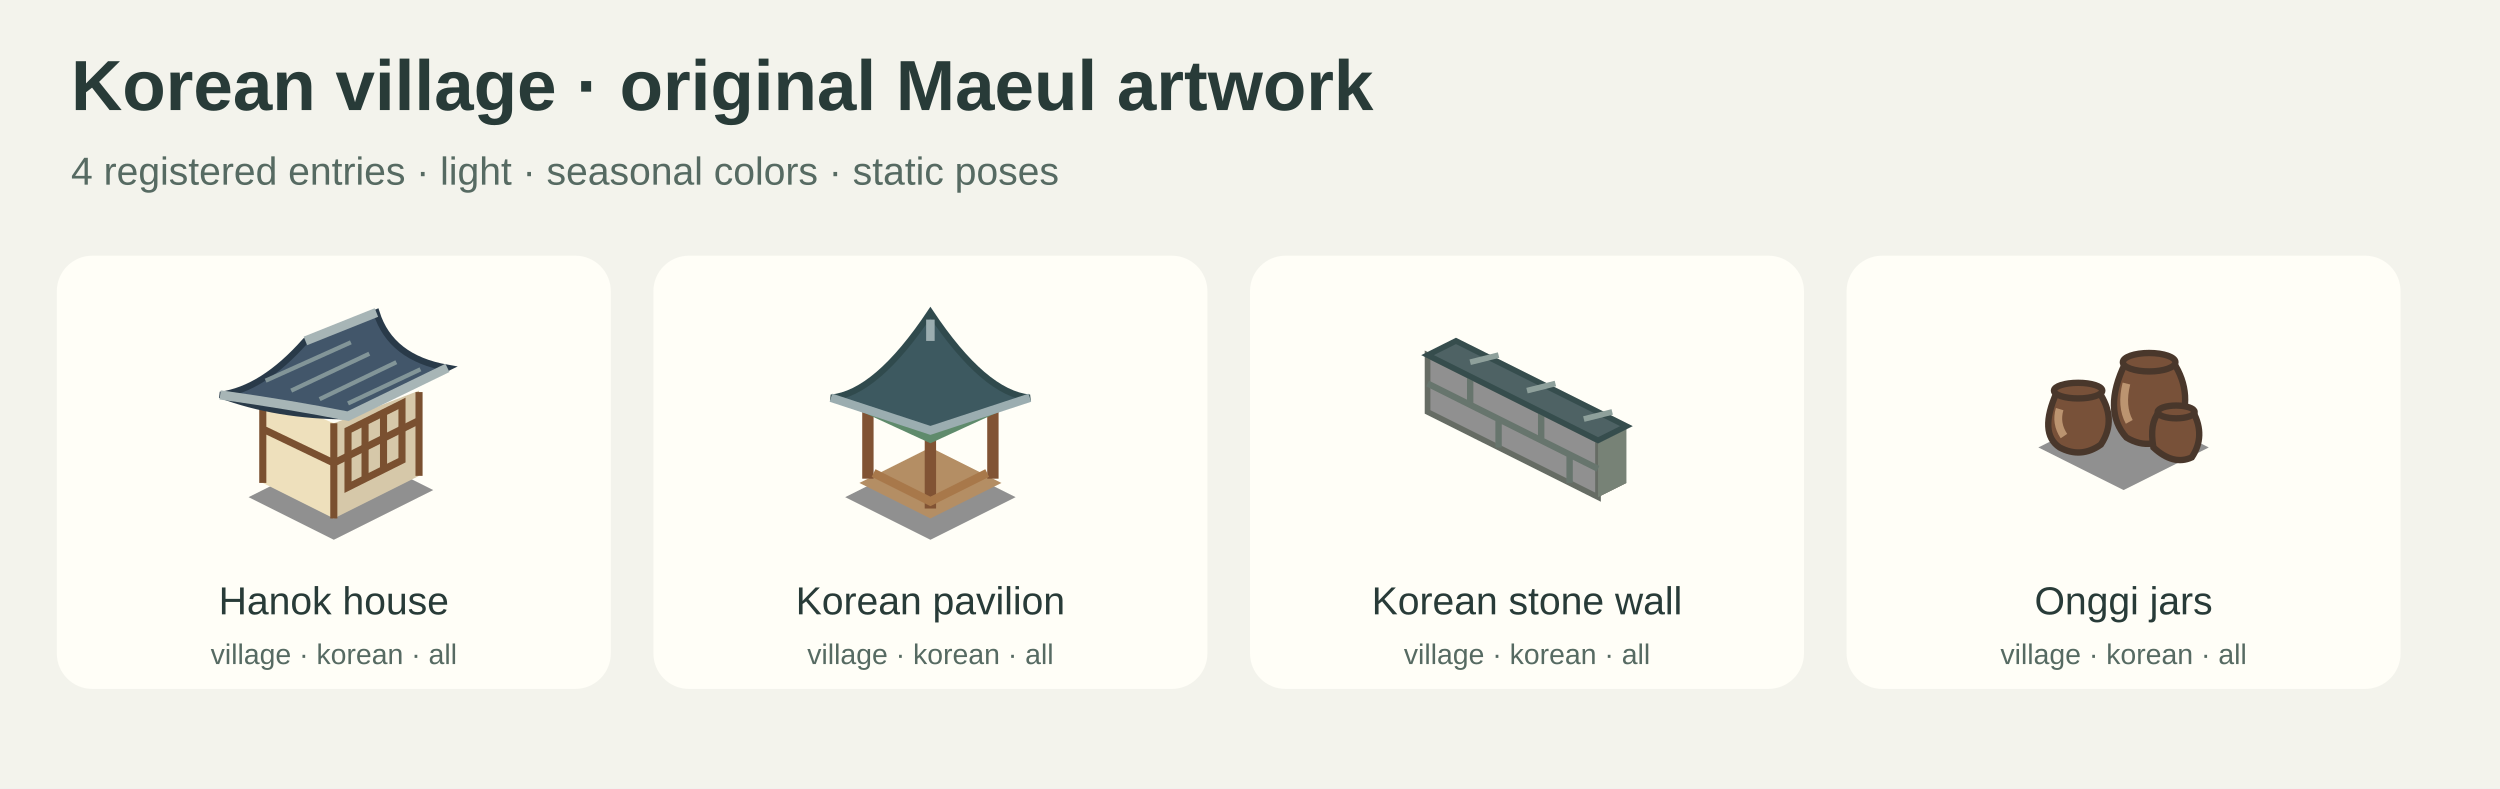
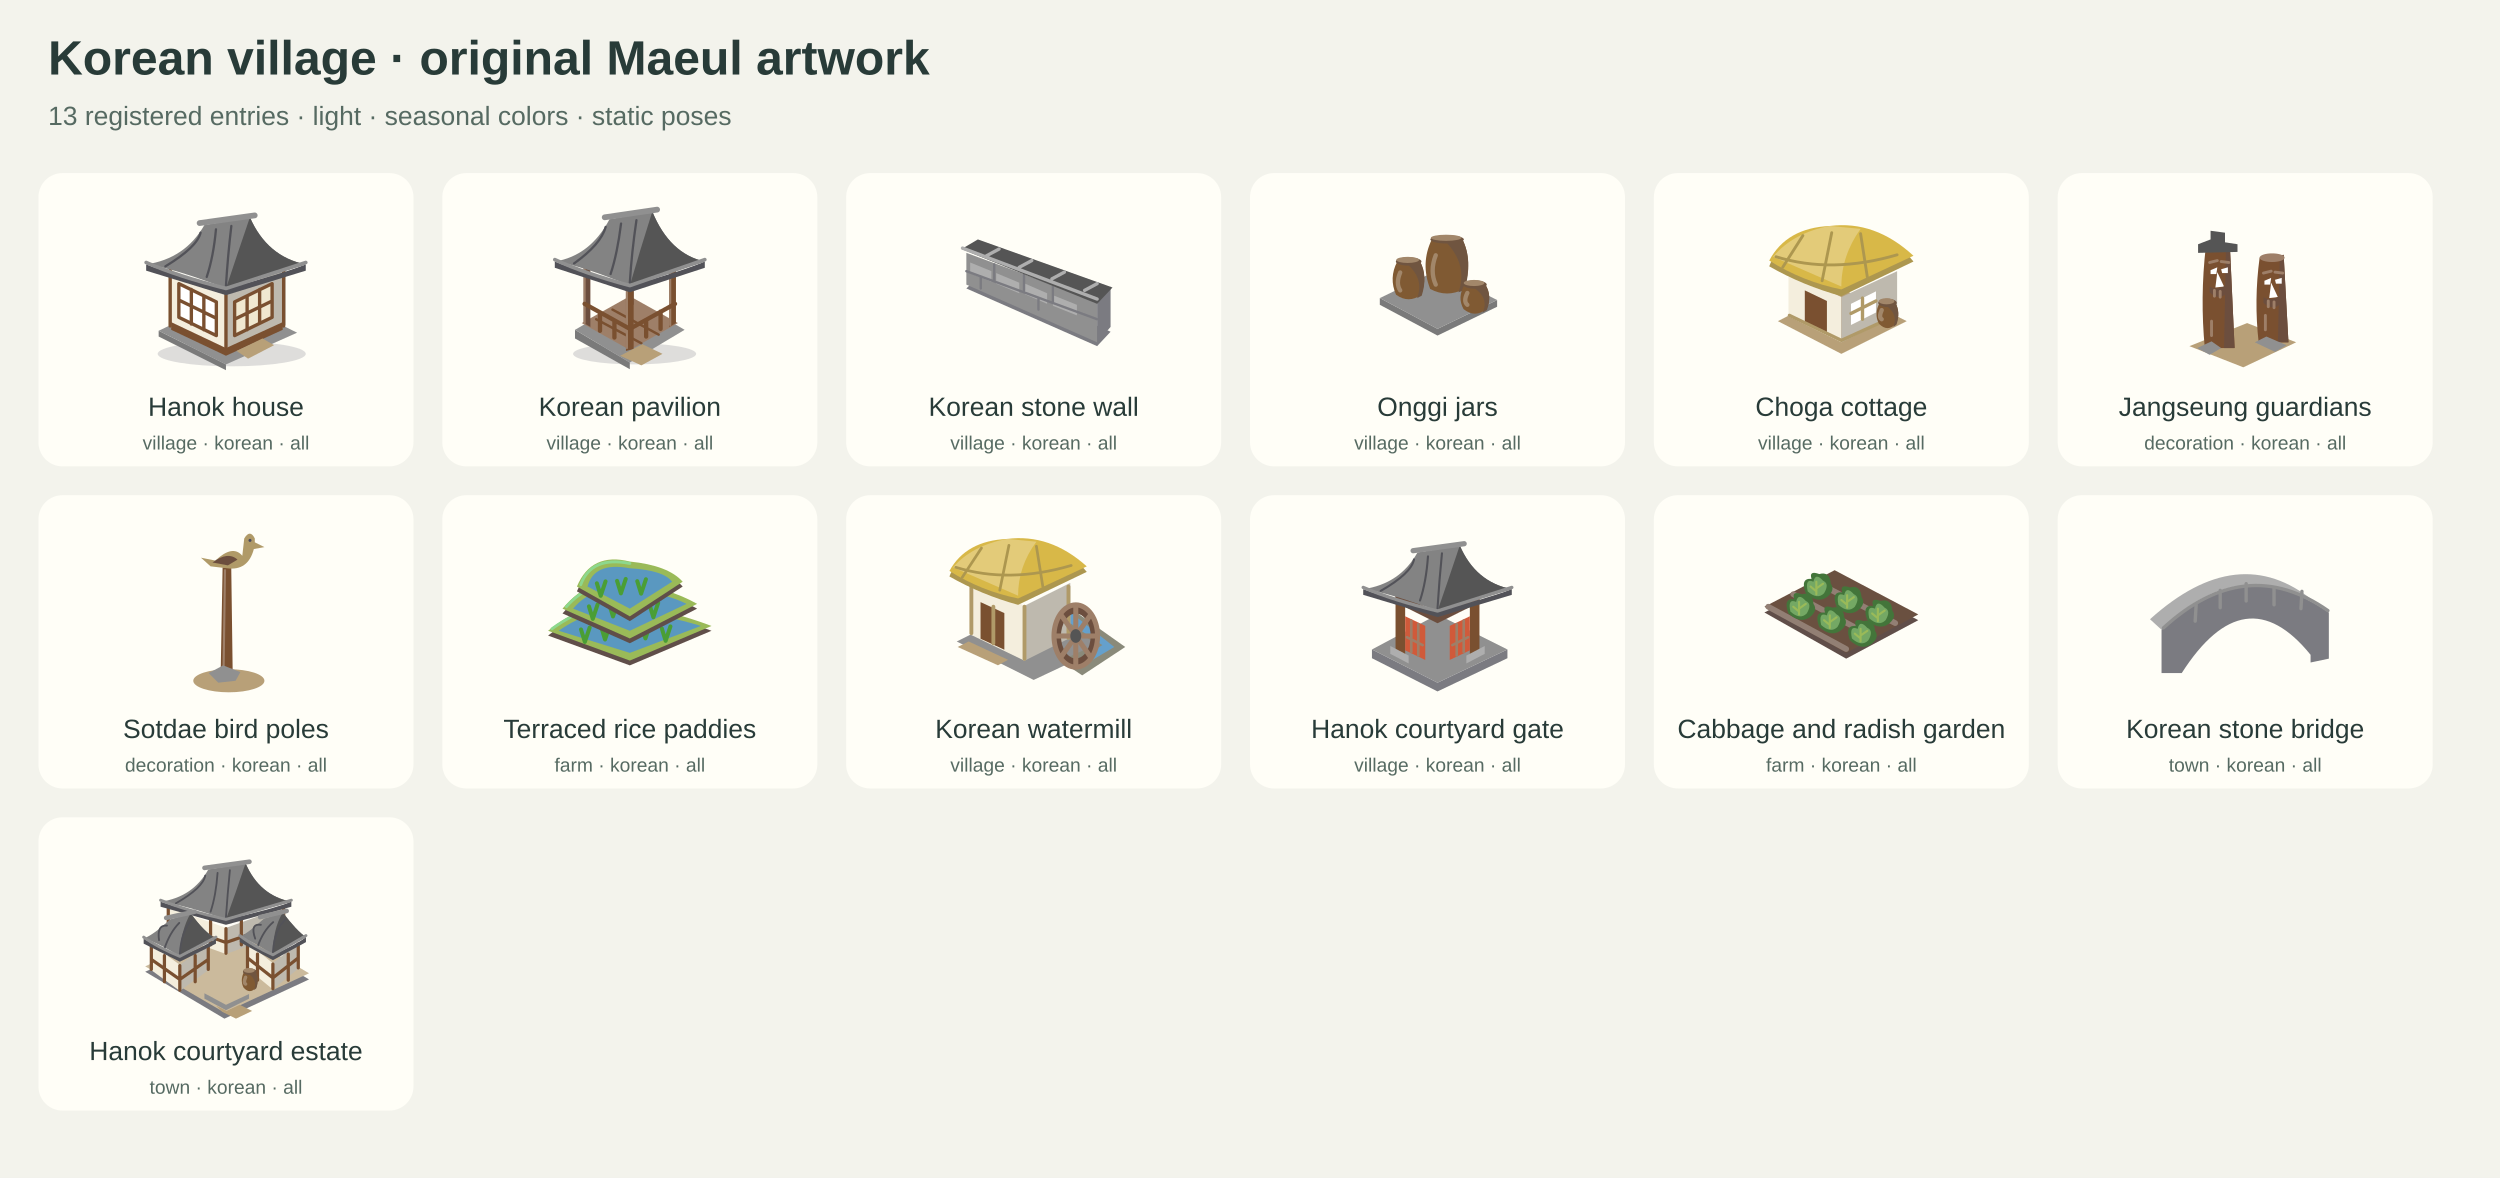
- <svg xmlns="http://www.w3.org/2000/svg" viewBox="0 0 704 222" width="704" height="222" role="img" aria-labelledby="catalog-title catalog-description">
+ <svg xmlns="http://www.w3.org/2000/svg" viewBox="0 0 1040 490" width="1040" height="490" role="img" aria-labelledby="catalog-title catalog-description">
  <rect width="100%" height="100%" fill="#f3f3ec" />
  <g font-family="Arial, sans-serif">
    <text x="20" y="31" font-size="20" font-weight="bold" fill="#283b38">Korean village · original Maeul artwork</text>
-     <text x="20" y="52" font-size="11" fill="#566a62">4 registered entries · light · seasonal colors · static poses</text>
+     <text x="20" y="52" font-size="11" fill="#566a62">13 registered entries · light · seasonal colors · static poses</text>
    <g transform="translate(16,72)" data-catalog-id="hanok">
      <rect width="156" height="122" rx="10" fill="#fffef7" />
      <g transform="translate(78,68) scale(4)">
        <g transform="translate(0,0)" data-style="korean">
-           <path d="M-6,0 L0,3 L7,-0.5 L1,-3.5Z" fill="#909090" />
-           <path d="M-5,-1 L0,1.5 L0,-5.2 L-5,-7.3Z" fill="#eee0bc" />
-           <path d="M0,1.5 L6,-1.5 L6,-7.5 L0,-5.2Z" fill="#d6c8a9" />
-           <g data-part="wooden-lattice" stroke="#7a5030" stroke-width="0.5" fill="none">
-             <path d="M-5,-7 L-5,-1 M0,-5.2 L0,1.5 M6,-7.4 L6,-1.5 M-5,-4.8 L0,-2.4 L6,-5.4" />
-             <path d="M1,-4.7 L4.8,-6.6 L4.8,-2.6 L1,-0.7Z M2.2,-5.3 L2.2,-1.3 M3.5,-6 L3.5,-2" />
-           </g>
-           <g data-part="giwa-roof">
-             <path d="M-8,-7.2 Q-5,-7.6 -2,-11 L3,-13 Q4,-9.8 8,-9.1 L1,-5.7 Q-4,-5.7 -8,-7.2Z" fill="#42566a" stroke="#293a49" stroke-width="0.45" />
-             <path d="M-2,-11 L3,-13 M-8,-7.2 Q-3,-6.5 1,-5.7 L8,-9.1" fill="none" stroke="#a7b5b6" stroke-width="0.65" />
-             <path d="M-4.8,-8.2 L1.2,-10.9 M-3,-7.5 L2.5,-10.1 M-1,-6.9 L4.4,-9.5 M1,-6.6 L6.1,-9" stroke="#829598" stroke-width="0.3" />
+           <g opacity="0.18">
+             <ellipse cx="0.6" cy="1.8" rx="7.7" ry="1.3" fill="#4a4a5e" />
+           </g>
+           <path d="M-7,-0.6 L0,2.9 L7.4,-0.4 L0.1,-4Z" fill="#909090" />
+           <path d="M-7,-0.6 L0,2.9 L0,3.5 L-7,0Z" fill="#7a7a7a" />
+           <path d="M-6,-7.1 L0,-4.3 V1.7 L-6,-1.1Z" fill="#f4eedd" />
+           <path d="M0,-4.3 L6.2,-7.2 V-1.2 L0,1.7Z" fill="#beb9ae" />
+           <path d="M-5.7,-1.5 L0,1.2 L5.9,-1.5 L5.9,-0.7 L0,2 L-5.7,-0.7Z" fill="#7a5030" />
+           <g data-part="wooden-lattice">
+             <path d="M-4.9,-5.5 L-1,-3.6 V-0.1 L-4.9,-2Z" fill="#fff" />
+             <path d="M0.9,-3.6 L4.8,-5.5 V-2 L0.9,-0.1Z" fill="#f0e8d0" />
+             <path d="M-5.8,-6.9 V-1.1 M0,-4.5 V1.7 M6,-7 V-1.1 M-4.9,-5.5 V-2 L-1,-0.1 V-3.6Z M-3.6,-4.9 V-1.3 M-2.3,-4.2 V-0.7 M-4.9,-3.8 L-1,-1.9 M0.9,-3.6 V-0.1 L4.8,-2 V-5.5Z M2.2,-4.2 V-0.7 M3.5,-4.9 V-1.4 M0.9,-1.8 L4.8,-3.7" fill="none" stroke="#7a5030" stroke-width="0.35" stroke-linecap="round" stroke-linejoin="round" />
+           </g>
+           <path d="M1.1,1.5 L3.8,0.2 L5,0.9 L2.3,2.3Z" fill="#b8a078" />
+           <g transform="translate(0,-7.5)" data-style="korean">
+             <g data-part="giwa-roof">
+               <path d="M-8.3,0 Q-4.98,1.25 0,2.5 Q5.81,1 8.3,0 L8.3,0.65 L0,3.2 L-8.3,0.65Z" fill="#525258" />
+               <path d="M-8.3,0 Q-4.24,-0.6 -2.24,-4.1 L2.49,-4.9 Q4.29,-0.8 8.3,0 Q4.98,0.1 0,2.5 Q-5.395,0.4 -8.3,0Z" fill="#838383" />
+               <path d="M2.49,-4.9 Q4.29,-0.8 8.3,0 L0,2.5 Q1.19,-1.1 2.49,-4.9Z" fill="#555555" />
+               <path d="M-2.74,-4.3 L2.99,-5.1" fill="none" stroke="#909090" stroke-width="0.6" stroke-linecap="round" stroke-linejoin="round" />
+               <path d="M-2.64,-3.3 Q-3,-1.8 -6.3,0.2 M-1.04,-3.65 Q-1.3,-0.8 -2,1.3 M0.56,-4 Q0.2,-1 0,2.2" fill="none" stroke="#525258" stroke-width="0.24" stroke-linecap="round" stroke-linejoin="round" />
+               <path d="M-8.3,-0.2 Q-4.98,1.25 0,2.5 L8.3,-0.2" fill="none" stroke="#909090" stroke-width="0.38" stroke-linecap="round" stroke-linejoin="round" />
+             </g>
          </g>
        </g>
      </g>
      <text x="78" y="101" text-anchor="middle" font-size="11" fill="#283b38">Hanok house</text>
      <text x="78" y="115" text-anchor="middle" font-size="8" fill="#566a62">village · korean · all</text>
    </g>
    <g transform="translate(184,72)" data-catalog-id="pavilion">
      <rect width="156" height="122" rx="10" fill="#fffef7" />
      <g transform="translate(78,68) scale(4)">
        <g transform="translate(0,0)" data-style="korean">
-           <path d="M-6,0 L0,3 L6,0 L0,-3Z" fill="#909090" />
-           <path d="M-5,-1 L0,1.5 L5,-1 L0,-3.5Z" fill="#b48e64" />
-           <g data-part="open-pillars" stroke="#815334" stroke-width="0.8">
-             <path d="M-4.4,-1.3 V-7.6 M0,0.8 V-5.6 M4.4,-1.3 V-7.6 M0,-3.4 V-9.4" />
-           </g>
-           <path d="M-5,-6.7 L0,-4.4 L5,-6.7" stroke="#5f8b6c" stroke-width="1.1" fill="none" />
-           <g data-part="giwa-roof">
-             <path d="M-7,-7 Q-3.8,-7.3 0,-13 Q3.8,-7.3 7,-7 L0,-4.7Z" fill="#3d5960" stroke="#304a4d" stroke-width="0.45" />
-             <path d="M-7,-7 L0,-4.7 L7,-7 M0,-12.5 V-11" fill="none" stroke="#9badb0" stroke-width="0.6" />
-           </g>
-           <path d="M-4,-1.7 L0,0.3 L4,-1.7" fill="none" stroke="#a8784a" stroke-width="0.6" />
+           <g opacity="0.18">
+             <ellipse cx="0.5" cy="1.8" rx="6.4" ry="1.1" fill="#4a4a5e" />
+           </g>
+           <path d="M-5.7,-0.7 L0,2.7 L5.7,-0.7 L0,-4Z" fill="#909090" />
+           <path d="M-5.7,-0.7 V0.2 L0,3.4 V2.7Z" fill="#7a7a7a" />
+           <path d="M-5,-1.4 L0,1.4 L5,-1.4 L0,-4.2Z" fill="#9e7f68" />
+           <path d="M-3.5,-1.8 L1.2,0.7 M-1.8,-2.8 L3,-0.2" fill="none" stroke="#7a5030" stroke-width="0.26" stroke-linecap="round" stroke-linejoin="round" />
+           <g data-part="open-pillars">
+             <path d="M-4.8,-8 V-1.4 L-4.1,-1 V-7.7Z M-0.4,-10.1 V-3.5 L0.4,-3.3 V-10Z" fill="#6c4e3e" />
+             <path d="M-0.4,-5.8 V1.5 L0.4,1.3 V-6.1Z M4.1,-7.7 V-1 L4.8,-1.4 V-8Z" fill="#7a5030" />
+             <path d="M-4.7,-7.8 V-1.4 M-0.3,-5.7 V1.2 M4.2,-7.7 V-1.2" fill="none" stroke="#9e7f68" stroke-width="0.22" stroke-linecap="round" stroke-linejoin="round" />
+           </g>
+           <path d="M-4.7,-3.4 L0,-0.8 L4.7,-3.4 M-3.1,-2.5 V-0.6 M-1.6,-1.6 V0.1 M1.7,-1.7 V0 M3.2,-2.6 V-0.8" fill="none" stroke="#7a5030" stroke-width="0.45" stroke-linecap="round" stroke-linejoin="round" />
+           <path d="M-1,2 L1.3,0.8 L3.4,1.8 L1.2,3Z" fill="#b8a078" />
+           <g transform="translate(0,-7.8)" data-style="korean">
+             <g data-part="giwa-roof">
+               <path d="M-7.8,0 Q-4.68,1.25 0,2.5 Q5.46,1 7.8,0 L7.8,0.65 L0,3.2 L-7.8,0.65Z" fill="#525258" />
+               <path d="M-7.8,0 Q-4.11,-0.6 -2.11,-4.4 L2.34,-5.2 Q4.14,-0.8 7.8,0 Q4.68,0.1 0,2.5 Q-5.07,0.4 -7.8,0Z" fill="#838383" />
+               <path d="M2.34,-5.2 Q4.14,-0.8 7.8,0 L0,2.5 Q1.04,-1.1 2.34,-5.2Z" fill="#555555" />
+               <path d="M-2.61,-4.6 L2.84,-5.4" fill="none" stroke="#909090" stroke-width="0.6" stroke-linecap="round" stroke-linejoin="round" />
+               <path d="M-2.51,-3.6 Q-3,-1.8 -5.8,0.2 M-0.91,-3.95 Q-1.3,-0.8 -2,1.3 M0.69,-4.3 Q0.2,-1 0,2.2" fill="none" stroke="#525258" stroke-width="0.24" stroke-linecap="round" stroke-linejoin="round" />
+               <path d="M-7.8,-0.2 Q-4.68,1.25 0,2.5 L7.8,-0.2" fill="none" stroke="#909090" stroke-width="0.38" stroke-linecap="round" stroke-linejoin="round" />
+             </g>
+           </g>
        </g>
      </g>
      <text x="78" y="101" text-anchor="middle" font-size="11" fill="#283b38">Korean pavilion</text>
      <text x="78" y="115" text-anchor="middle" font-size="8" fill="#566a62">village · korean · all</text>
    </g>
    <g transform="translate(352,72)" data-catalog-id="stoneWall">
      <rect width="156" height="122" rx="10" fill="#fffef7" />
      <g transform="translate(78,48) scale(4)">
        <g transform="translate(0,0)" data-style="korean" data-part="stacked-stones">
-           <path d="M-7,-1 L5,5 L7,4 L-5,-2Z" fill="#716f60" />
-           <path d="M-7,-1 V-5 L5,1 V5Z" fill="#909090" stroke="#666c64" stroke-width="0.4" />
-           <path d="M5,1 L7,0 V4 L5,5Z" fill="#778276" />
-           <path d="M-7,-3 L5,3 M-4,-3.5 V-1.5 M1,-1 V1 M-2,-0.5 V1.5 M3,2 V4" stroke="#67756d" stroke-width="0.45" />
-           <path d="M-7,-5 L-5,-6 L7,0 L5,1Z" fill="#4e6264" stroke="#364d4d" stroke-width="0.4" />
-           <path d="M-4,-4.5 L-2,-5 M0,-2.5 L2,-3 M4,-0.5 L6,-1" stroke="#8ea09b" stroke-width="0.4" />
+           <path d="M-7,0 L6.6,6 L8,4.5 L-5.5,-1.5Z" fill="#7b7b81" />
+           <path d="M-7,-3.7 L6.6,1.3 V5.6 L-7,-0.4Z" fill="#909090" />
+           <path d="M6.6,1.3 L8,-0.2 V4 L6.6,5.6Z" fill="#7b7b81" />
+           <path d="M-6.6,-2.7 l2.2,0.9 v1.1 l-2.2,-0.9Z M-3.9,-1.6 l2.4,1 v1.1 l-2.4,-1Z M-0.9,-0.5 l2.3,1 v1.1 l-2.3,-1Z M2,0.7 l2.5,1 v1.1 l-2.5,-1Z" fill="#aeaeae" />
+           <path d="M-7,-1.8 L6.6,3.2 M-4.1,-2.5 v1.6 M-1,-1.4 v1.6 M2,-0.2 v1.6 M-5.5,-1.1 v1.1 M0.5,1.1 v1.1" fill="none" stroke="#7b7b81" stroke-width="0.25" stroke-linecap="round" stroke-linejoin="round" />
+           <path d="M-7.5,-4.1 L-5.8,-5.1 L8.2,-0.1 L6.6,1.6Z" fill="#555555" />
+           <path d="M-7.4,-4.2 L6.6,1.1 M-4.9,-3.4 l1.3,-0.7 M-1.5,-2.2 l1.3,-0.7 M1.9,-1 l1.3,-0.7 M5.3,0.2 l1.3,-0.7" fill="none" stroke="#aeaeae" stroke-width="0.35" stroke-linecap="round" stroke-linejoin="round" />
        </g>
      </g>
      <text x="78" y="101" text-anchor="middle" font-size="11" fill="#283b38">Korean stone wall</text>
      <text x="78" y="115" text-anchor="middle" font-size="8" fill="#566a62">village · korean · all</text>
    </g>
    <g transform="translate(520,72)" data-catalog-id="onggi">
      <rect width="156" height="122" rx="10" fill="#fffef7" />
      <g transform="translate(78,54) scale(4)">
        <g transform="translate(0,0)" data-style="korean" data-part="earthenware-jars">
-           <path d="M-6,0 L0,3 L6,0 L0,-3Z" fill="#909090" />
-           <g fill="#785139" stroke="#49372b" stroke-width="0.45">
-             <path d="M-4.7,-3.9 Q-6,-1 -4.5,0 Q-3,0.8 -1.6,-0.2 Q-0.4,-2 -1.8,-4Z" />
-             <ellipse cx="-3.2" cy="-4" rx="1.7" ry="0.55" />
-             <path d="M0.1,-5.9 Q-1.5,-2.6 0.2,-0.7 Q2,0.4 3.8,-1.2 Q5,-3.7 3.5,-6Z" />
-             <ellipse cx="1.8" cy="-6" rx="1.85" ry="0.65" />
-             <path d="M2.1,0 Q1.8,-1.7 2.5,-2.5 L4.9,-2.5 Q5.8,-0.8 4.8,0.7 Q3.5,1.3 2.1,0Z" />
-             <ellipse cx="3.7" cy="-2.5" rx="1.3" ry="0.45" />
-           </g>
-           <path d="M-4.5,-2.7 Q-4.8,-1.7 -4.2,-0.8 M0.2,-4.5 Q-0.2,-2.9 0.4,-1.8" stroke="#bb9470" stroke-width="0.55" fill="none" />
+           <path d="M-6,-0.5 L0,2.7 L6.2,-0.3 L0,-3.4Z" fill="#909090" />
+           <path d="M-6,-0.5 V0.2 L0,3.4 L6.2,0.4 V-0.3 L0,2.7Z" fill="#7a7a7a" />
+           <g transform="translate(-3,-0.5)" data-style="korean">
+             <path d="M-1.184,-3.8 Q-2.08,-2.09 -1.312,-0.35 Q0,0.6 1.312,-0.35 Q2,-2.28 1.184,-3.8Z" fill="#805a33" />
+             <path d="M0,-3.4 Q1.6,-1.9 0.88,0 L1.36,-0.25 Q2,-2.28 1.184,-3.8Z" fill="#705540" />
+             <ellipse cx="0" cy="-3.8" rx="1.334" ry="0.43" fill="#705540" />
+             <ellipse cx="-0.1" cy="-3.97" rx="1.184" ry="0.32" fill="#a2876a" />
+             <path d="M-0.88,-2.66 Q-1.36,-1.52 -0.88,-0.8" fill="none" stroke="#a2876a" stroke-width="0.45" stroke-linecap="round" stroke-linejoin="round" />
+           </g>
+           <g transform="translate(1,-1.1)" data-style="korean">
+             <path d="M-1.591,-5.5 Q-2.795,-3.025 -1.763,-0.35 Q0,0.6 1.763,-0.35 Q2.688,-3.3 1.591,-5.5Z" fill="#805a33" />
+             <path d="M0,-5.1 Q2.15,-2.75 1.183,0 L1.827,-0.25 Q2.688,-3.3 1.591,-5.5Z" fill="#705540" />
+             <ellipse cx="0" cy="-5.5" rx="1.741" ry="0.43" fill="#705540" />
+             <ellipse cx="-0.1" cy="-5.67" rx="1.591" ry="0.32" fill="#a2876a" />
+             <path d="M-1.183,-3.85 Q-1.827,-2.2 -1.183,-0.8" fill="none" stroke="#a2876a" stroke-width="0.45" stroke-linecap="round" stroke-linejoin="round" />
+           </g>
+           <g transform="translate(3.9,1)" data-style="korean">
+             <path d="M-1.073,-2.9 Q-1.885,-1.595 -1.189,-0.35 Q0,0.6 1.189,-0.35 Q1.812,-1.74 1.073,-2.9Z" fill="#805a33" />
+             <path d="M0,-2.5 Q1.45,-1.45 0.797,0 L1.232,-0.25 Q1.812,-1.74 1.073,-2.9Z" fill="#705540" />
+             <ellipse cx="0" cy="-2.9" rx="1.223" ry="0.43" fill="#705540" />
+             <ellipse cx="-0.1" cy="-3.07" rx="1.073" ry="0.32" fill="#a2876a" />
+             <path d="M-0.797,-2.03 Q-1.232,-1.16 -0.797,-0.8" fill="none" stroke="#a2876a" stroke-width="0.45" stroke-linecap="round" stroke-linejoin="round" />
+           </g>
        </g>
      </g>
      <text x="78" y="101" text-anchor="middle" font-size="11" fill="#283b38">Onggi jars</text>
      <text x="78" y="115" text-anchor="middle" font-size="8" fill="#566a62">village · korean · all</text>
+     </g>
+     <g transform="translate(688,72)" data-catalog-id="choga">
+       <rect width="156" height="122" rx="10" fill="#fffef7" />
+       <g transform="translate(78,64) scale(4)">
+         <g transform="translate(0,0)" data-style="korean" data-part="choga-home">
+           <path d="M-6.6,-0.6 L0,2.8 L6.8,-0.6 L0,-4Z" fill="#b8a078" />
+           <path d="M-5.5,-5.8 L0,-3.1 V1.6 L-5.5,-1.1Z" fill="#f4eedd" />
+           <path d="M0,-3.1 L5.8,-5.8 V-1.2 L0,1.6Z" fill="#beb9ae" />
+           <path d="M-3.8,-3.8 L-1.5,-2.7 V0.6 L-3.8,-0.5Z" fill="#7a5030" />
+           <path d="M1,-2.4 L3.6,-3.7 V-1.5 L1,-0.2Z" fill="#fff" />
+           <path d="M2.2,-3 V-0.8 M1,-1.4 L3.6,-2.7 M-5.4,-1.2 L0,1.4 L5.7,-1.2" fill="none" stroke="#b09a68" stroke-width="0.35" stroke-linecap="round" stroke-linejoin="round" />
+           <g transform="translate(4.8,0)" data-style="korean">
+             <path d="M-0.814,-2.5 Q-1.43,-1.375 -0.902,-0.35 Q0,0.6 0.902,-0.35 Q1.375,-1.5 0.814,-2.5Z" fill="#805a33" />
+             <path d="M0,-2.1 Q1.1,-1.25 0.605,0 L0.935,-0.25 Q1.375,-1.5 0.814,-2.5Z" fill="#705540" />
+             <ellipse cx="0" cy="-2.5" rx="0.964" ry="0.43" fill="#705540" />
+             <ellipse cx="-0.1" cy="-2.67" rx="0.814" ry="0.32" fill="#a2876a" />
+             <path d="M-0.605,-1.75 Q-0.935,-1 -0.605,-0.8" fill="none" stroke="#a2876a" stroke-width="0.45" stroke-linecap="round" stroke-linejoin="round" />
+           </g>
+           <g transform="translate(0,-6.3)" data-style="korean">
+             <g data-part="thatched-roof">
+               <path d="M-7.5,0 Q-6.5,-2.9 -1,-3.7 Q4,-4.9 7.5,-0.5 L0,3.1 Q-4,2 -7.5,0Z" fill="#ad974f" />
+               <path d="M-7.5,-0.6 Q-5.7,-4 -1.2,-4.2 Q3.5,-4.8 7.5,-1.1 L0,2.4 Q-4,1.6 -7.5,-0.6Z" fill="#d8b848" />
+               <path d="M-7.1,-1 Q-5,-3.5 -1.2,-4.2 L2,-3.9 Q0,-1.1 0,2.1Z" fill="#e3cb79" />
+               <path d="M-4,-3.2 L-6.1,0.1 M-1,-3.5 L-2,1.5 M2,-3.4 L2.7,1.1 M-6.8,-1 Q-1,0.8 5.8,-1.2" fill="none" stroke="#ad974f" stroke-width="0.3" stroke-linecap="round" stroke-linejoin="round" />
+             </g>
+           </g>
+         </g>
+       </g>
+       <text x="78" y="101" text-anchor="middle" font-size="11" fill="#283b38">Choga cottage</text>
+       <text x="78" y="115" text-anchor="middle" font-size="8" fill="#566a62">village · korean · all</text>
+     </g>
+     <g transform="translate(856,72)" data-catalog-id="jangseung">
+       <rect width="156" height="122" rx="10" fill="#fffef7" />
+       <g transform="translate(78,72) scale(4)">
+         <g transform="translate(0,0)" data-style="korean" data-part="carved-village-guardians">
+           <path d="M-5.8,0 L-0.2,2.2 L5.3,-0.4 L0.2,-2.4Z" fill="#b8a078" />
+           <g transform="translate(-2.8,0.2)" data-style="korean">
+             <path d="M-1.4,0 Q-1.9,-5.25 -1.3,-10.5 L1.2,-10.8 L1.7,0Z" fill="#7a5030" />
+             <path d="M0.8,-10.7 L1.2,-10.8 L1.7,0 H0.6Z" fill="#6c4e3e" />
+             <path d="M-0.8,-8.1 l0.7,-0.3 l-0.1,0.7 h-0.6Z M0.3,-8.2 l0.7,-0.2 v0.6 h-0.6Z M-0.1,-7.9 l0.7,1.5 l-0.9,0.1Z" fill="#fff" />
+             <path d="M-0.9,-5.8 Q0.2,-4.8 1,-5.9 L0.9,-6.6 Q-0.1,-5.9 -0.9,-6.4Z" fill="#6c4e3e" />
+             <path d="M-0.4,-6 v0.6 M0.2,-5.9 v0.6 M-0.9,-8.9 l0.8,-0.2 M0.3,-9 l0.8,0.1 M-0.7,-2.8 v1.5" fill="none" stroke="#9e7f68" stroke-width="0.3" stroke-linecap="round" stroke-linejoin="round" />
+             <path d="M-2.1,-9.9 L-2.1,-10.8 L-0.8,-11.3 L-0.8,-12.2 L0.7,-12 L0.7,-11 L2,-10.8 V-10Z" fill="#555555" />
+           </g>
+           <g transform="translate(2.8,-0.4)" data-style="korean">
+             <path d="M-1.4,0 Q-1.9,-4.4 -1.3,-8.8 L1.2,-9.1 L1.7,0Z" fill="#7a5030" />
+             <path d="M0.8,-9 L1.2,-9.1 L1.7,0 H0.6Z" fill="#6c4e3e" />
+             <path d="M-0.8,-6.4 l0.7,-0.3 l-0.1,0.7 h-0.6Z M0.3,-6.5 l0.7,-0.2 v0.6 h-0.6Z M-0.1,-6.2 l0.7,1.5 l-0.9,0.1Z" fill="#fff" />
+             <path d="M-0.9,-4.1 Q0.2,-3.1 1,-4.2 L0.9,-4.9 Q-0.1,-4.2 -0.9,-4.7Z" fill="#6c4e3e" />
+             <path d="M-0.4,-4.3 v0.6 M0.2,-4.2 v0.6 M-0.9,-7.2 l0.8,-0.2 M0.3,-7.3 l0.8,0.1 M-0.7,-2.8 v1.5" fill="none" stroke="#9e7f68" stroke-width="0.3" stroke-linecap="round" stroke-linejoin="round" />
+             <ellipse cx="0" cy="-8.8" rx="1.3" ry="0.45" fill="#9e7f68" />
+           </g>
+           <path d="M-5,0.2 L-3.5,-0.5 L-2.5,0.2 L-3.7,0.9Z M1,-0.4 L2.2,-1 L4.3,-0.1 L3.1,0.6Z" fill="#909090" />
+         </g>
+       </g>
+       <text x="78" y="101" text-anchor="middle" font-size="11" fill="#283b38">Jangseung guardians</text>
+       <text x="78" y="115" text-anchor="middle" font-size="8" fill="#566a62">decoration · korean · all</text>
+     </g>
+     <g transform="translate(16,206)" data-catalog-id="sotdae">
+       <rect width="156" height="122" rx="10" fill="#fffef7" />
+       <g transform="translate(78,74) scale(4)">
+         <g transform="translate(0,0)" data-style="korean" data-part="duck-topped-sotdae">
+           <ellipse cx="0.3" cy="0.8" rx="3.7" ry="1.2" fill="#b8a078" />
+           <g transform="translate(0,0)" data-style="korean">
+             <path d="M-0.55,0 L-0.35,-11 L0.55,-11 L0.7,0Z" fill="#7a5030" />
+             <path d="M-0.25,-0.3 L-0.1,-10.7" fill="none" stroke="#9e7f68" stroke-width="0.22" stroke-linecap="round" stroke-linejoin="round" />
+             <g transform="translate(0,-11) scale(1,1)">
+               <path d="M-2.6,-1 L-1.1,-0.7 Q0.7,-2.4 1.7,-1.2 L1.9,-3 Q2.5,-4 3,-3 L3,-2.6 L4,-2.1 L2.9,-1.9 Q2.3,0.4 0.1,0.1 L-1.6,-0.1Z" fill="#b09a68" />
+               <path d="M-1.4,-0.5 Q0.2,-1.7 1.2,-0.8 L0.2,-0.2Z" fill="#6c4e3e" />
+               <ellipse cx="2.5" cy="-2.8" rx="0.16" ry="0.16" fill="#4a4a5e" />
+             </g>
+           </g>
+           <path d="M-1.8,0 L-0.3,-0.8 L1.5,-0.1 L1,0.8 L-0.8,1Z" fill="#909090" />
+         </g>
+       </g>
+       <text x="78" y="101" text-anchor="middle" font-size="11" fill="#283b38">Sotdae bird poles</text>
+       <text x="78" y="115" text-anchor="middle" font-size="8" fill="#566a62">decoration · korean · all</text>
+     </g>
+     <g transform="translate(184,206)" data-catalog-id="riceTerrace">
+       <rect width="156" height="122" rx="10" fill="#fffef7" />
+       <g transform="translate(78,48) scale(4)">
+         <g transform="translate(0,0)" data-style="korean" data-part="contoured-rice-terraces">
+           <g transform="translate(0,2.6)" data-style="korean">
+             <path d="M-8.5,0 Q-4,-3.6 0,-2.6 Q4,-2.2 8.5,-0.5 L0,3.1Z" fill="#604e49" />
+             <path d="M-8.5,-0.5 Q-4,-4.1 0,-3.1 Q4,-2.7 8.5,-1 L0,2.6Z" fill="#9aba58" />
+             <path d="M-7.4,-0.5 Q-3.7,-3.1 0,-2.4 Q3.5,-2.2 7.4,-1 L0,1.8Z" fill="#5a98c0" />
+             <path d="M-4.675,0.661 l-0.4,-1.3 M-4.675,0.661 l0.5,-1.5 M-2.575,0.409 l-0.4,-1.3 M-2.575,0.409 l0.5,-1.5 M-0.475,0.157 l-0.4,-1.3 M-0.475,0.157 l0.5,-1.5 M1.625,0.295 l-0.4,-1.3 M1.625,0.295 l0.5,-1.5 M3.725,0.547 l-0.4,-1.3 M3.725,0.547 l0.5,-1.5" fill="none" stroke="#4a9e35" stroke-width="0.42" stroke-linecap="round" stroke-linejoin="round" />
+             <path d="M-8.1,-0.7 Q-4,-3.7 0,-2.9" fill="none" stroke="#8dd88d" stroke-width="0.3" stroke-linecap="round" stroke-linejoin="round" />
+           </g>
+           <g transform="translate(0,0.3)" data-style="korean">
+             <path d="M-7,0 Q-4,-3.6 0,-2.6 Q4,-2.2 7,-0.5 L0,3.1Z" fill="#604e49" />
+             <path d="M-7,-0.5 Q-4,-4.1 0,-3.1 Q4,-2.7 7,-1 L0,2.6Z" fill="#9aba58" />
+             <path d="M-5.9,-0.5 Q-3.7,-3.1 0,-2.4 Q3.5,-2.2 5.9,-1 L0,1.8Z" fill="#5a98c0" />
+             <path d="M-3.85,0.562 l-0.4,-1.3 M-3.85,0.562 l0.5,-1.5 M-1.75,0.31 l-0.4,-1.3 M-1.75,0.31 l0.5,-1.5 M0.35,0.142 l-0.4,-1.3 M0.35,0.142 l0.5,-1.5 M2.45,0.394 l-0.4,-1.3 M2.45,0.394 l0.5,-1.5" fill="none" stroke="#4a9e35" stroke-width="0.42" stroke-linecap="round" stroke-linejoin="round" />
+             <path d="M-6.6,-0.7 Q-4,-3.7 0,-2.9" fill="none" stroke="#8dd88d" stroke-width="0.3" stroke-linecap="round" stroke-linejoin="round" />
+           </g>
+           <g transform="translate(0,-2)" data-style="korean">
+             <path d="M-5.5,0 Q-4,-3.6 0,-2.6 Q4,-2.2 5.5,-0.5 L0,3.1Z" fill="#604e49" />
+             <path d="M-5.5,-0.5 Q-4,-4.1 0,-3.1 Q4,-2.7 5.5,-1 L0,2.6Z" fill="#9aba58" />
+             <path d="M-4.4,-0.5 Q-3.7,-3.1 0,-2.4 Q3.5,-2.2 4.4,-1 L0,1.8Z" fill="#5a98c0" />
+             <path d="M-3.025,0.463 l-0.4,-1.3 M-3.025,0.463 l0.5,-1.5 M-0.925,0.211 l-0.4,-1.3 M-0.925,0.211 l0.5,-1.5 M1.175,0.241 l-0.4,-1.3 M1.175,0.241 l0.5,-1.5" fill="none" stroke="#4a9e35" stroke-width="0.42" stroke-linecap="round" stroke-linejoin="round" />
+             <path d="M-5.1,-0.7 Q-4,-3.7 0,-2.9" fill="none" stroke="#8dd88d" stroke-width="0.3" stroke-linecap="round" stroke-linejoin="round" />
+           </g>
+         </g>
+       </g>
+       <text x="78" y="101" text-anchor="middle" font-size="11" fill="#283b38">Terraced rice paddies</text>
+       <text x="78" y="115" text-anchor="middle" font-size="8" fill="#566a62">farm · korean · all</text>
+     </g>
+     <g transform="translate(352,206)" data-catalog-id="koreanWatermill">
+       <rect width="156" height="122" rx="10" fill="#fffef7" />
+       <g transform="translate(78,63.14286) scale(3.809524)">
+         <g transform="translate(0,0)" data-style="korean" data-part="water-powered-mill">
+           <path d="M-8.4,-0.6 L0,3.6 L8.7,-0.5 L0,-4.8Z" fill="#909090" />
+           <path d="M3.5,-4.6 L10,0 L5.3,3.1 L2.9,1.5 L6.9,-0.3 L1.2,-4Z" fill="#8a8a7a" />
+           <path d="M4,-3.8 L8.8,0 L5.1,2.2 L4.3,1.7 L7.5,-0.2 L3.1,-3.2Z" fill="#65a0cc" />
+           <path d="M-7,-7.2 L-1,-4.5 V1.5 L-7,-1.4Z" fill="#f4eedd" />
+           <path d="M-1,-4.5 L4,-7 V-1 L-1,1.5Z" fill="#beb9ae" />
+           <path d="M-5.8,-4.9 L-3.2,-3.7 V0.3 L-5.8,-0.9Z" fill="#7a5030" />
+           <path d="M-6.8,-6.9 V-1.5 M-1,-4.4 V1.3 M3.8,-6.6 V-1 M-4.4,-4.4 V-0.4" fill="none" stroke="#b09a68" stroke-width="0.42" stroke-linecap="round" stroke-linejoin="round" />
+           <g transform="translate(-1.7,-7.7)" data-style="korean">
+             <g data-part="thatched-roof">
+               <path d="M-7.5,0 Q-6.5,-2.8 -1,-3.6 Q4,-4.8 7.5,-0.5 L0,3.1 Q-4,2 -7.5,0Z" fill="#ad974f" />
+               <path d="M-7.5,-0.6 Q-5.7,-3.9 -1.2,-4.1 Q3.5,-4.7 7.5,-1.1 L0,2.4 Q-4,1.6 -7.5,-0.6Z" fill="#d8b848" />
+               <path d="M-7.1,-1 Q-5,-3.4 -1.2,-4.1 L2,-3.8 Q0,-1.1 0,2.1Z" fill="#e3cb79" />
+               <path d="M-4,-3.1 L-6.1,0.1 M-1,-3.4 L-2,1.5 M2,-3.3 L2.7,1.1 M-6.8,-1 Q-1,0.8 5.8,-1.2" fill="none" stroke="#ad974f" stroke-width="0.3" stroke-linecap="round" stroke-linejoin="round" />
+             </g>
+           </g>
+           <g transform="translate(4.6,-1.2)" data-style="korean">
+             <path d="M-2.38,0 a2.38,3.4 0 1 0 4.76,0 a2.38,3.4 0 1 0 -4.76,0Z M-1.618,0 a1.618,2.448 0 1 1 3.237,0 a1.618,2.448 0 1 1 -3.237,0Z" fill="#6c4e3e" fill-rule="evenodd" />
+             <path d="M-2.38,0 a2.38,3.4 0 1 0 4.76,0 a2.38,3.4 0 1 0 -4.76,0 M0,-3.4 V3.4 M-2.38,0 H2.38 M-1.666,-2.38 L1.666,2.38 M1.666,-2.38 L-1.666,2.38" fill="none" stroke="#9e7f68" stroke-width="0.55" stroke-linecap="round" stroke-linejoin="round" />
+             <ellipse cx="0" cy="0" rx="0.6" ry="0.75" fill="#555555" />
+           </g>
+           <path d="M-7.1,-0.6 L-2.8,1.4 L-3.9,2 L-8.3,0Z" fill="#b8a078" />
+         </g>
+       </g>
+       <text x="78" y="101" text-anchor="middle" font-size="11" fill="#283b38">Korean watermill</text>
+       <text x="78" y="115" text-anchor="middle" font-size="8" fill="#566a62">village · korean · all</text>
+     </g>
+     <g transform="translate(520,206)" data-catalog-id="hanokGate">
+       <rect width="156" height="122" rx="10" fill="#fffef7" />
+       <g transform="translate(78,67.81818) scale(3.636364)">
+         <g transform="translate(0,0)" data-style="korean" data-part="courtyard-gate">
+           <path d="M-7.5,-1 L0,2.8 L8,-1 L0,-5Z" fill="#909090" />
+           <path d="M-7.5,-1 V0 L0,3.8 L8,0 V-1 L0,2.8Z" fill="#7b7b81" />
+           <path d="M-4.8,-7.6 L-3.7,-7.1 V0 L-4.8,-0.5Z M3.7,-8.1 L4.8,-8.6 V-0.5 L3.7,0Z" fill="#7a5030" />
+           <path d="M-4.8,-7.6 L0,-5.2 L4.8,-7.6 V-6.4 L0,-4 L-4.8,-6.4Z" fill="#6c4e3e" />
+           <path d="M-3.7,-4.8 L-1.4,-3.7 V0.2 L-3.7,-0.9Z M1.4,-3.7 L3.7,-4.8 V-0.9 L1.4,0.2Z" fill="#d05a3a" />
+           <path d="M-3,-4.3 V-0.7 M-2.2,-3.9 V-0.3 M2.2,-3.9 V-0.3 M3,-4.3 V-0.7 M-3.5,-2.4 L-1.7,-1.5 M1.7,-1.5 L3.5,-2.4" fill="none" stroke="#9e7f68" stroke-width="0.3" stroke-linecap="round" stroke-linejoin="round" />
+           <path d="M-5.4,-1.4 L-3.3,-0.3 L-3.3,0.6 L-5.4,-0.5Z M3.3,-0.3 L5.4,-1.4 V-0.5 L3.3,0.6Z" fill="#aeaeae" />
+           <g transform="translate(0,-7.9)" data-style="korean">
+             <g data-part="giwa-roof">
+               <path d="M-8.5,0 Q-5.1,1.25 0,2.5 Q5.95,1 8.5,0 L8.5,0.65 L0,3.2 L-8.5,0.65Z" fill="#525258" />
+               <path d="M-8.5,0 Q-4.29,-0.6 -2.29,-4.2 L2.55,-5 Q4.35,-0.8 8.5,0 Q5.1,0.1 0,2.5 Q-5.525,0.4 -8.5,0Z" fill="#838383" />
+               <path d="M2.55,-5 Q4.35,-0.8 8.5,0 L0,2.5 Q1.25,-1.1 2.55,-5Z" fill="#555555" />
+               <path d="M-2.79,-4.4 L3.05,-5.2" fill="none" stroke="#909090" stroke-width="0.6" stroke-linecap="round" stroke-linejoin="round" />
+               <path d="M-2.69,-3.4 Q-3,-1.8 -6.5,0.2 M-1.09,-3.75 Q-1.3,-0.8 -2,1.3 M0.51,-4.1 Q0.2,-1 0,2.2" fill="none" stroke="#525258" stroke-width="0.24" stroke-linecap="round" stroke-linejoin="round" />
+               <path d="M-8.5,-0.2 Q-5.1,1.25 0,2.5 L8.5,-0.2" fill="none" stroke="#909090" stroke-width="0.38" stroke-linecap="round" stroke-linejoin="round" />
+             </g>
+           </g>
+         </g>
+       </g>
+       <text x="78" y="101" text-anchor="middle" font-size="11" fill="#283b38">Hanok courtyard gate</text>
+       <text x="78" y="115" text-anchor="middle" font-size="8" fill="#566a62">village · korean · all</text>
+     </g>
+     <g transform="translate(688,206)" data-catalog-id="kimchiGarden">
+       <rect width="156" height="122" rx="10" fill="#fffef7" />
+       <g transform="translate(78,52) scale(4)">
+         <g transform="translate(0,0)" data-style="korean" data-part="cabbage-radish-garden">
+           <path d="M-8,-0.8 L-0.7,-4.6 L8,0 L0.5,4Z" fill="#604e49" />
+           <path d="M-8,-1.4 L-0.7,-5.2 L8,-0.6 L0.5,3.4Z" fill="#6a5040" />
+           <path d="M-7.6,-1.4 L0.5,3 M-5,-2.7 L3,1.6 M-2.5,-3.9 L5.6,0.3" fill="none" stroke="#927f74" stroke-width="0.6" stroke-linecap="round" stroke-linejoin="round" />
+           <g transform="translate(-4.4,-0.7)" data-style="korean">
+             <path d="M-1.1,0 Q-1.7,-1.6 -0.5,-1.5 Q-0.8,-2.4 0.3,-2 Q1.4,-2.3 1.5,-1 Q2,-0.3 1.1,0.4 Q0.1,1.1 -1.1,0Z" fill="#43753a" />
+             <path d="M-0.9,-0.2 Q-1.2,-1.6 -0.3,-1.2 Q-0.1,-2.2 0.7,-1.3 Q1.4,-1 0.8,0 Q0.1,0.7 -0.9,-0.2Z" fill="#74a864" />
+             <path d="M0,0.1 V-1.2 M0,-0.2 L-0.6,-0.7 M0,-0.5 L0.7,-1" fill="none" stroke="#9aba58" stroke-width="0.22" stroke-linecap="round" stroke-linejoin="round" />
+           </g>
+           <g transform="translate(-2.6,-2.8)" data-style="korean">
+             <path d="M-1.1,0 Q-1.7,-1.6 -0.5,-1.5 Q-0.8,-2.4 0.3,-2 Q1.4,-2.3 1.5,-1 Q2,-0.3 1.1,0.4 Q0.1,1.1 -1.1,0Z" fill="#43753a" />
+             <path d="M-0.9,-0.2 Q-1.2,-1.6 -0.3,-1.2 Q-0.1,-2.2 0.7,-1.3 Q1.4,-1 0.8,0 Q0.1,0.7 -0.9,-0.2Z" fill="#74a864" />
+             <path d="M0,0.1 V-1.2 M0,-0.2 L-0.6,-0.7 M0,-0.5 L0.7,-1" fill="none" stroke="#9aba58" stroke-width="0.22" stroke-linecap="round" stroke-linejoin="round" />
+           </g>
+           <g transform="translate(-1.2,0.7)" data-style="korean">
+             <path d="M-1.1,0 Q-1.7,-1.6 -0.5,-1.5 Q-0.8,-2.4 0.3,-2 Q1.4,-2.3 1.5,-1 Q2,-0.3 1.1,0.4 Q0.1,1.1 -1.1,0Z" fill="#43753a" />
+             <path d="M-0.9,-0.2 Q-1.2,-1.6 -0.3,-1.2 Q-0.1,-2.2 0.7,-1.3 Q1.4,-1 0.8,0 Q0.1,0.7 -0.9,-0.2Z" fill="#74a864" />
+             <path d="M0,0.1 V-1.2 M0,-0.2 L-0.6,-0.7 M0,-0.5 L0.7,-1" fill="none" stroke="#9aba58" stroke-width="0.22" stroke-linecap="round" stroke-linejoin="round" />
+           </g>
+           <g transform="translate(0.6,-1.4)" data-style="korean">
+             <path d="M-1.1,0 Q-1.7,-1.6 -0.5,-1.5 Q-0.8,-2.4 0.3,-2 Q1.4,-2.3 1.5,-1 Q2,-0.3 1.1,0.4 Q0.1,1.1 -1.1,0Z" fill="#43753a" />
+             <path d="M-0.9,-0.2 Q-1.2,-1.6 -0.3,-1.2 Q-0.1,-2.2 0.7,-1.3 Q1.4,-1 0.8,0 Q0.1,0.7 -0.9,-0.2Z" fill="#74a864" />
+             <path d="M0,0.1 V-1.2 M0,-0.2 L-0.6,-0.7 M0,-0.5 L0.7,-1" fill="none" stroke="#9aba58" stroke-width="0.22" stroke-linecap="round" stroke-linejoin="round" />
+           </g>
+           <g transform="translate(2,2.1)" data-style="korean">
+             <path d="M-1.1,0 Q-1.7,-1.6 -0.5,-1.5 Q-0.8,-2.4 0.3,-2 Q1.4,-2.3 1.5,-1 Q2,-0.3 1.1,0.4 Q0.1,1.1 -1.1,0Z" fill="#43753a" />
+             <path d="M-0.9,-0.2 Q-1.2,-1.6 -0.3,-1.2 Q-0.1,-2.2 0.7,-1.3 Q1.4,-1 0.8,0 Q0.1,0.7 -0.9,-0.2Z" fill="#74a864" />
+             <path d="M0,0.1 V-1.2 M0,-0.2 L-0.6,-0.7 M0,-0.5 L0.7,-1" fill="none" stroke="#9aba58" stroke-width="0.22" stroke-linecap="round" stroke-linejoin="round" />
+           </g>
+           <g transform="translate(3.8,-4.440892098500626e-16)" data-style="korean">
+             <path d="M-1.1,0 Q-1.7,-1.6 -0.5,-1.5 Q-0.8,-2.4 0.3,-2 Q1.4,-2.3 1.5,-1 Q2,-0.3 1.1,0.4 Q0.1,1.1 -1.1,0Z" fill="#43753a" />
+             <path d="M-0.9,-0.2 Q-1.2,-1.6 -0.3,-1.2 Q-0.1,-2.2 0.7,-1.3 Q1.4,-1 0.8,0 Q0.1,0.7 -0.9,-0.2Z" fill="#74a864" />
+             <path d="M0,0.1 V-1.2 M0,-0.2 L-0.6,-0.7 M0,-0.5 L0.7,-1" fill="none" stroke="#9aba58" stroke-width="0.22" stroke-linecap="round" stroke-linejoin="round" />
+           </g>
+         </g>
+       </g>
+       <text x="78" y="101" text-anchor="middle" font-size="11" fill="#283b38">Cabbage and radish garden</text>
+       <text x="78" y="115" text-anchor="middle" font-size="8" fill="#566a62">farm · korean · all</text>
+     </g>
+     <g transform="translate(856,206)" data-catalog-id="stoneBridge">
+       <rect width="156" height="122" rx="10" fill="#fffef7" />
+       <g transform="translate(78,56) scale(4)">
+         <g transform="translate(0,0)" data-style="korean" data-part="stone-arch-bridge">
+           <path d="M-8.7,0 Q-0.6,-8.3 8.7,-1.8 V3 L6.8,3.4 V2.6 Q0,-5.8 -6.6,4.5 H-8.7Z" fill="#7b7b81" />
+           <path d="M-8.7,0 Q-0.6,-8.3 8.7,-1.8 L7.1,-3 Q-0.7,-9.4 -9.9,-1.1Z" fill="#aeaeae" />
+           <path d="M-8.5,-0.2 Q0,-8 8.6,-2 M-5.1,-2.6 l-0.1,1.7 M-2.6,-4.1 v1.8 M0.1,-4.8 v1.8 M3,-4.4 v1.8 M5.9,-4 l-0.1,1.8" fill="none" stroke="#909090" stroke-width="0.35" stroke-linecap="round" stroke-linejoin="round" />
+         </g>
+       </g>
+       <text x="78" y="101" text-anchor="middle" font-size="11" fill="#283b38">Korean stone bridge</text>
+       <text x="78" y="115" text-anchor="middle" font-size="8" fill="#566a62">town · korean · all</text>
+     </g>
+     <g transform="translate(16,340)" data-catalog-id="hanokEstate">
+       <rect width="156" height="122" rx="10" fill="#fffef7" />
+       <g transform="translate(78,70) scale(3.2)">
+         <g transform="translate(0,0)" data-style="korean" data-part="hanok-courtyard-estate">
+           <path d="M-10.5,-1.8 L-0.2,4.3 L10.8,-0.8 L0.6,-6.8Z" fill="#7b7b81" />
+           <path d="M-10.5,-2.5 L-0.2,3.5 L10.8,-1.6 L0.6,-7.6Z" fill="#cbba9c" />
+           <g transform="translate(0,-5.5)" data-style="korean">
+             <path d="M-7.5,-4.7 L0,-2 V1.4 L-7.5,-1.3Z" fill="#f4eedd" />
+             <path d="M0,-2 L7.5,-4.7 V-1.3 L0,1.4Z" fill="#beb9ae" />
+             <path d="M-7.5,-4.5 V-1.4 M0,-1.9 V1.3 M7.5,-4.5 V-1.4 M-2,-3.2 V0.2 M2,-3.2 V0.2 M-7.5,-2.7 L0,-0.1 L7.5,-2.7" fill="none" stroke="#7a5030" stroke-width="0.42" stroke-linecap="round" stroke-linejoin="round" />
+             <g transform="translate(0,-5.4)" data-style="korean">
+               <g data-part="giwa-roof">
+                 <path d="M-8.5,0 Q-5.1,1.15 0,2.3 Q5.95,1 8.5,0 L8.5,0.65 L0,3 L-8.5,0.65Z" fill="#525258" />
+                 <path d="M-8.5,0 Q-4.29,-0.6 -2.29,-4.2 L2.55,-5 Q4.35,-0.8 8.5,0 Q5.1,0.1 0,2.3 Q-5.525,0.4 -8.5,0Z" fill="#838383" />
+                 <path d="M2.55,-5 Q4.35,-0.8 8.5,0 L0,2.3 Q1.25,-1.1 2.55,-5Z" fill="#555555" />
+                 <path d="M-2.79,-4.4 L3.05,-5.2" fill="none" stroke="#909090" stroke-width="0.6" stroke-linecap="round" stroke-linejoin="round" />
+                 <path d="M-2.69,-3.4 Q-3,-1.8 -6.5,0.2 M-1.09,-3.75 Q-1.3,-0.8 -2,1.3 M0.51,-4.1 Q0.2,-1 0,2" fill="none" stroke="#525258" stroke-width="0.24" stroke-linecap="round" stroke-linejoin="round" />
+                 <path d="M-8.5,-0.2 Q-5.1,1.15 0,2.3 L8.5,-0.2" fill="none" stroke="#909090" stroke-width="0.38" stroke-linecap="round" stroke-linejoin="round" />
+               </g>
+             </g>
+           </g>
+           <g transform="translate(-6,-0.7)" data-style="korean">
+             <path d="M-3.7,-4.7 L0,-2 V1.4 L-3.7,-1.3Z" fill="#f4eedd" />
+             <path d="M0,-2 L3.7,-4.7 V-1.3 L0,1.4Z" fill="#beb9ae" />
+             <path d="M-3.7,-4.5 V-1.4 M0,-1.9 V1.3 M3.7,-4.5 V-1.4 M-2,-3.2 V0.2 M2,-3.2 V0.2 M-3.7,-2.7 L0,-0.1 L3.7,-2.7" fill="none" stroke="#7a5030" stroke-width="0.42" stroke-linecap="round" stroke-linejoin="round" />
+             <g transform="translate(0,-5.4)" data-style="korean">
+               <g data-part="giwa-roof">
+                 <path d="M-4.7,0 Q-2.82,1.15 0,2.3 Q3.29,1 4.7,0 L4.7,0.65 L0,3 L-4.7,0.65Z" fill="#525258" />
+                 <path d="M-4.7,0 Q-3.27,-0.6 -1.27,-2.5 L1.41,-3.3 Q3.21,-0.8 4.7,0 Q2.82,0.1 0,2.3 Q-3.055,0.4 -4.7,0Z" fill="#838383" />
+                 <path d="M1.41,-3.3 Q3.21,-0.8 4.7,0 L0,2.3 Q0.11,-1.1 1.41,-3.3Z" fill="#555555" />
+                 <path d="M-1.77,-2.7 L1.91,-3.5" fill="none" stroke="#909090" stroke-width="0.6" stroke-linecap="round" stroke-linejoin="round" />
+                 <path d="M-1.67,-1.7 Q-3,-1.8 -2.7,0.2 M-0.07,-2.05 Q-1.3,-0.8 -2,1.3 M1.53,-2.4 Q0.2,-1 0,2" fill="none" stroke="#525258" stroke-width="0.24" stroke-linecap="round" stroke-linejoin="round" />
+                 <path d="M-4.7,-0.2 Q-2.82,1.15 0,2.3 L4.7,-0.2" fill="none" stroke="#909090" stroke-width="0.38" stroke-linecap="round" stroke-linejoin="round" />
+               </g>
+             </g>
+           </g>
+           <g transform="translate(6.1,-0.9)" data-style="korean">
+             <path d="M-3.3,-4.7 L0,-2 V1.4 L-3.3,-1.3Z" fill="#f4eedd" />
+             <path d="M0,-2 L3.3,-4.7 V-1.3 L0,1.4Z" fill="#beb9ae" />
+             <path d="M-3.3,-4.5 V-1.4 M0,-1.9 V1.3 M3.3,-4.5 V-1.4 M-2,-3.2 V0.2 M2,-3.2 V0.2 M-3.3,-2.7 L0,-0.1 L3.3,-2.7" fill="none" stroke="#7a5030" stroke-width="0.42" stroke-linecap="round" stroke-linejoin="round" />
+             <g transform="translate(0,-5.4)" data-style="korean">
+               <g data-part="giwa-roof">
+                 <path d="M-4.3,0 Q-2.58,1.15 0,2.3 Q3.01,1 4.3,0 L4.3,0.65 L0,3 L-4.3,0.65Z" fill="#525258" />
+                 <path d="M-4.3,0 Q-3.16,-0.6 -1.16,-2.4 L1.29,-3.2 Q3.09,-0.8 4.3,0 Q2.58,0.1 0,2.3 Q-2.795,0.4 -4.3,0Z" fill="#838383" />
+                 <path d="M1.29,-3.2 Q3.09,-0.8 4.3,0 L0,2.3 Q-0.01,-1.1 1.29,-3.2Z" fill="#555555" />
+                 <path d="M-1.66,-2.6 L1.79,-3.4" fill="none" stroke="#909090" stroke-width="0.6" stroke-linecap="round" stroke-linejoin="round" />
+                 <path d="M-1.56,-1.6 Q-3,-1.8 -2.3,0.2 M0.04,-1.95 Q-1.3,-0.8 -2,1.3 M1.64,-2.3 Q0.2,-1 0,2" fill="none" stroke="#525258" stroke-width="0.24" stroke-linecap="round" stroke-linejoin="round" />
+                 <path d="M-4.3,-0.2 Q-2.58,1.15 0,2.3 L4.3,-0.2" fill="none" stroke="#909090" stroke-width="0.38" stroke-linecap="round" stroke-linejoin="round" />
+               </g>
+             </g>
+           </g>
+           <path d="M-2.8,1 L0,2.5 L3,1.1 L3,1.7 L0,3.2 L-2.8,1.7Z" fill="#909090" />
+           <path d="M-1.3,2.6 L0.1,3.3 L1.8,2.5 L3.4,3.3 L1.3,4.3 L-0.5,3.4Z" fill="#b8a078" />
+           <g transform="translate(3.1,0.6)" data-style="korean">
+             <path d="M-0.74,-2.4 Q-1.3,-1.32 -0.82,-0.35 Q0,0.6 0.82,-0.35 Q1.25,-1.44 0.74,-2.4Z" fill="#805a33" />
+             <path d="M0,-2 Q1,-1.2 0.55,0 L0.85,-0.25 Q1.25,-1.44 0.74,-2.4Z" fill="#705540" />
+             <ellipse cx="0" cy="-2.4" rx="0.89" ry="0.43" fill="#705540" />
+             <ellipse cx="-0.1" cy="-2.57" rx="0.74" ry="0.32" fill="#a2876a" />
+             <path d="M-0.55,-1.68 Q-0.85,-0.96 -0.55,-0.8" fill="none" stroke="#a2876a" stroke-width="0.45" stroke-linecap="round" stroke-linejoin="round" />
+           </g>
+         </g>
+       </g>
+       <text x="78" y="101" text-anchor="middle" font-size="11" fill="#283b38">Hanok courtyard estate</text>
+       <text x="78" y="115" text-anchor="middle" font-size="8" fill="#566a62">town · korean · all</text>
    </g>
  </g>
</svg>
